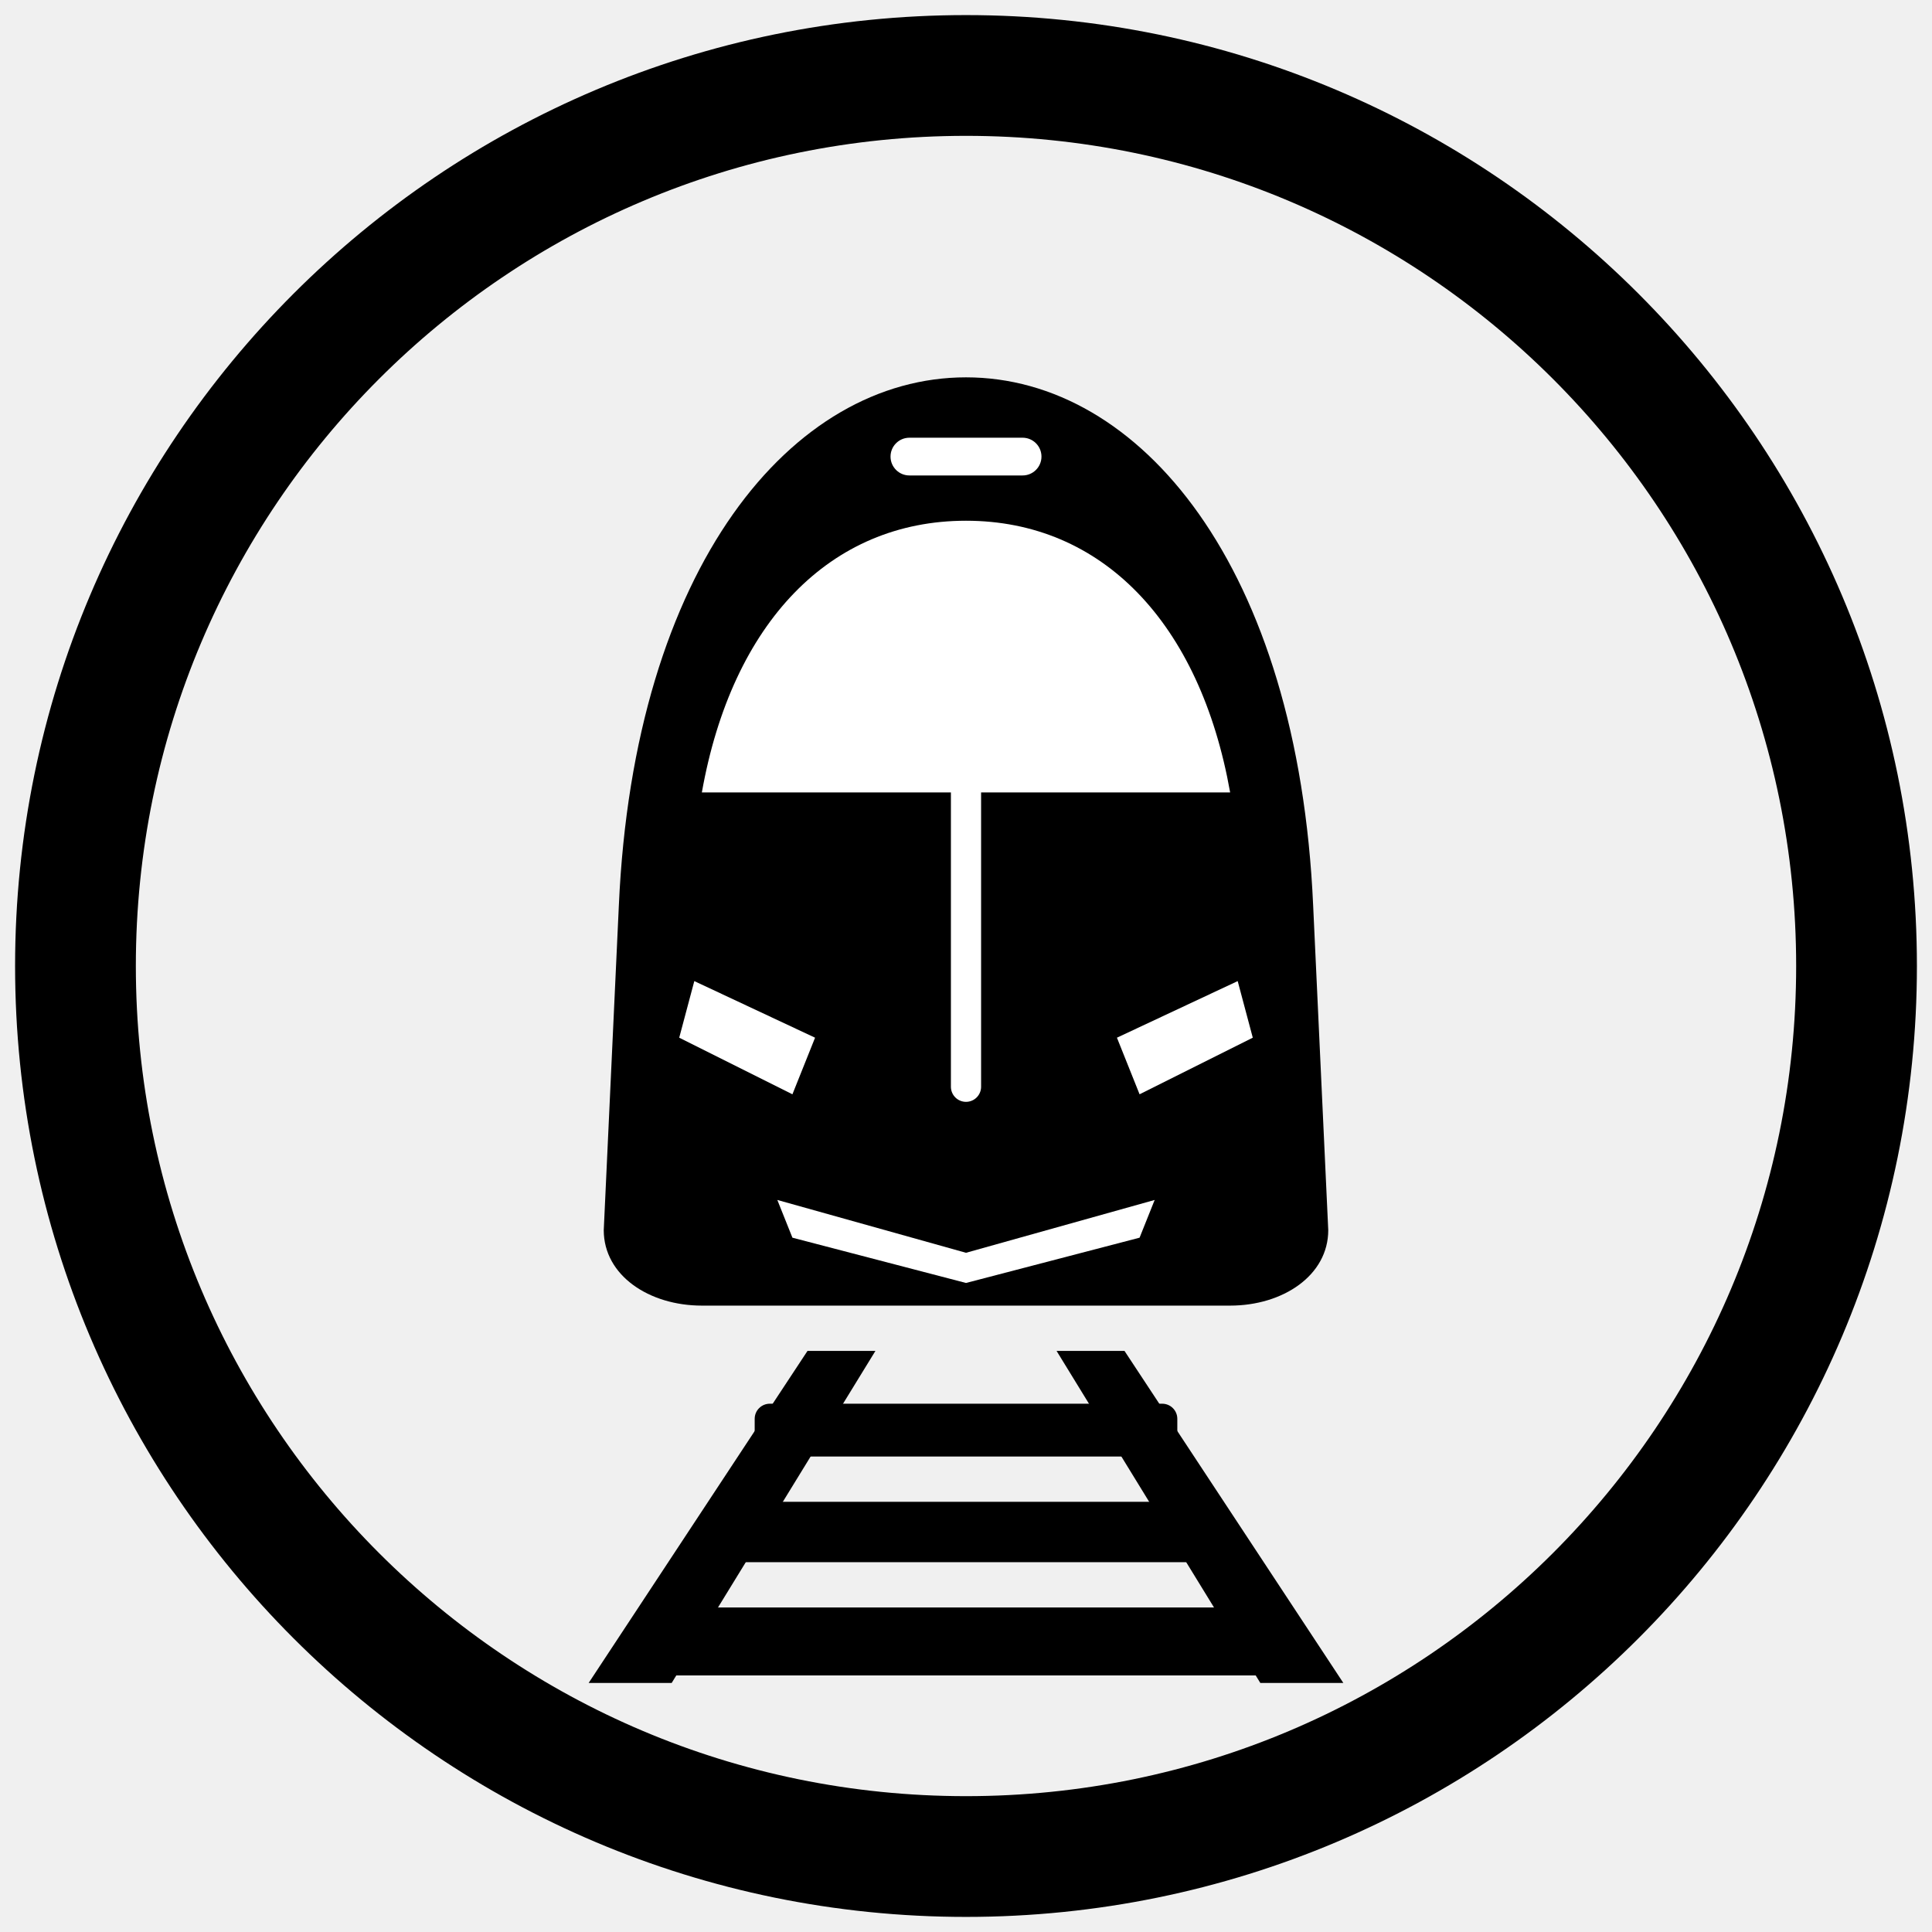
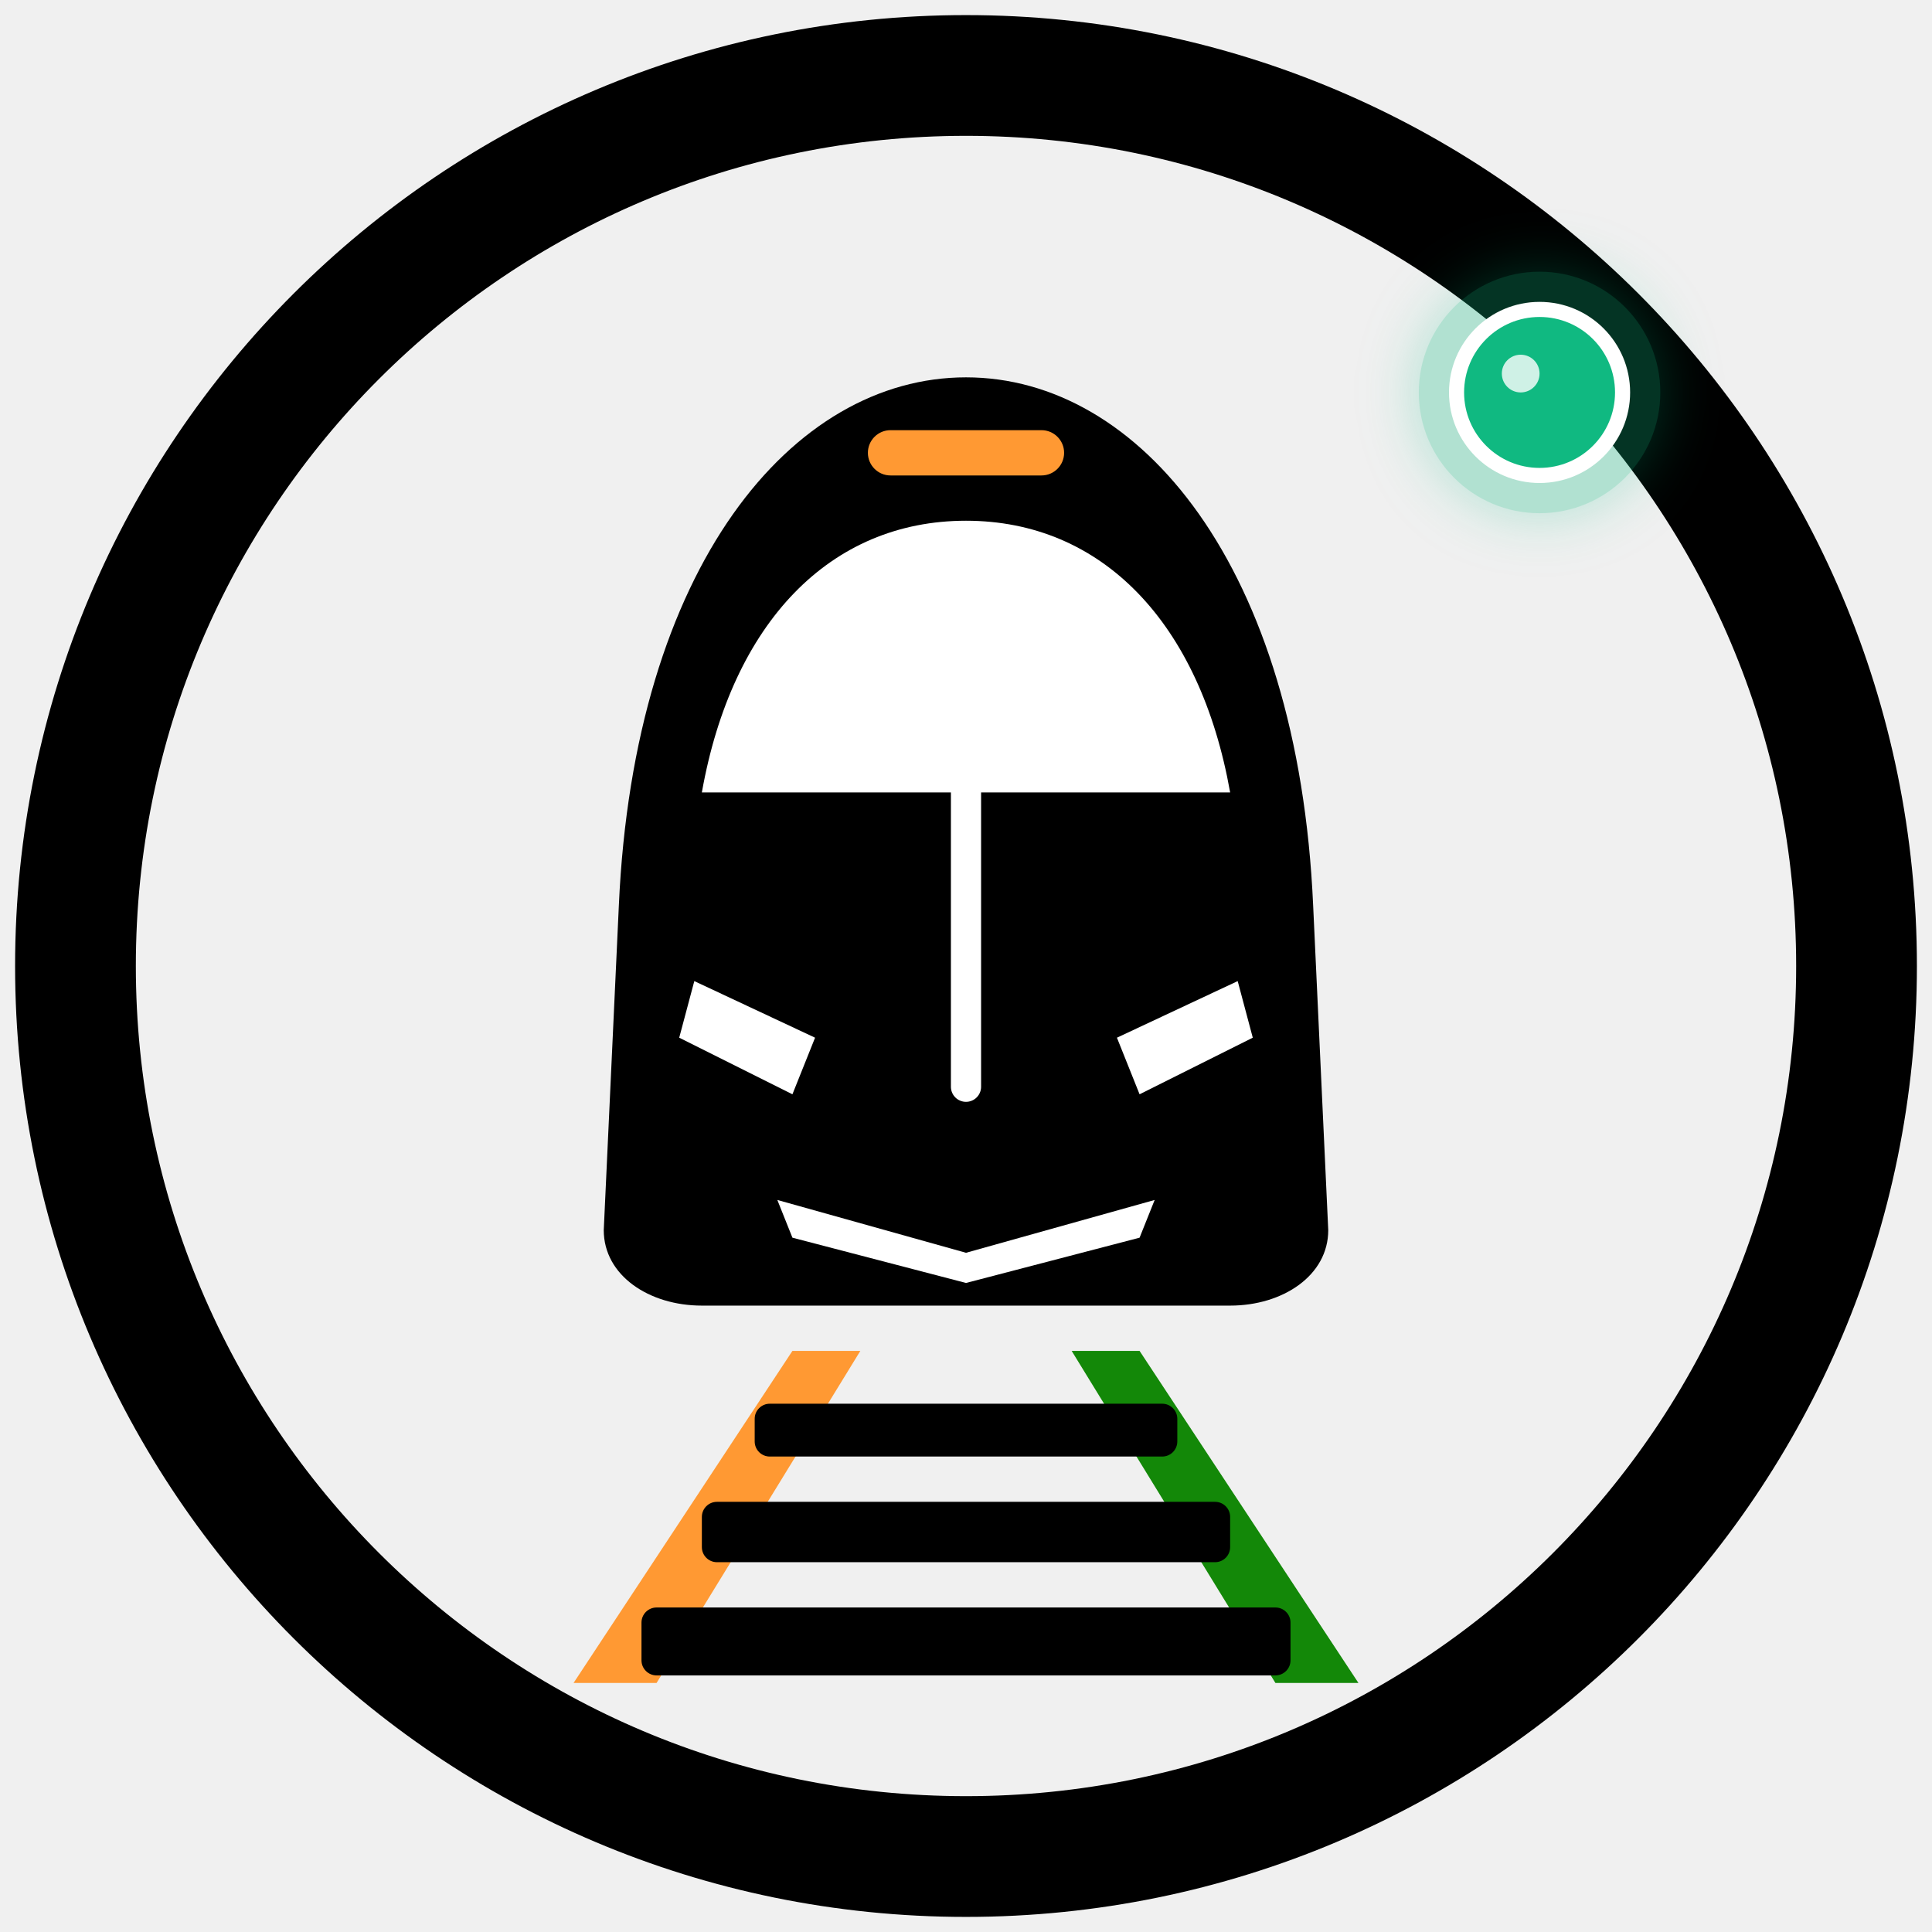
<svg xmlns="http://www.w3.org/2000/svg" viewBox="0 0 512 512" width="100%" height="100%">
+   <defs>
+     <filter id="liveDotGlow2" x="-50%" y="-50%" width="200%" height="200%">
+       <feGaussianBlur stdDeviation="8" result="blur" />
+       <feMerge>
+         <feMergeNode in="blur" />
+         <feMergeNode in="SourceGraphic" />
+       </feMerge>
+     </filter>
+   </defs>
  <circle cx="256" cy="256" r="236" fill="none" stroke="#000000" stroke-width="32" />
  <path d="M 256 100 C 210 100, 168 150, 164 240 L 160 326 C 160 338, 172 346, 186 346 L 326 346 C 340 346, 352 338, 352 326 L 348 240 C 344 150, 302 100, 256 100 Z" fill="#000000" />
  <path d="M 256 138 C 220 138, 194 165, 186 210 L 326 210 C 318 165, 292 138, 256 138 Z" fill="#FFFFFF" />
-   <rect x="236" y="116" width="40" height="10" rx="5" fill="#FFFFFF" />
+   <rect x="230" y="114" width="52" height="12" rx="6" fill="#FF9933" />
  <line x1="256" y1="210" x2="256" y2="288" stroke="#FFFFFF" stroke-width="8" stroke-linecap="round" />
  <polygon points="184,260 216,275 210,290 180,275" fill="#FFFFFF" />
  <polygon points="328,260 296,275 302,290 332,275" fill="#FFFFFF" />
  <path d="M 206 318 L 256 332 L 306 318 L 302 328 L 256 340 L 210 328 Z" fill="#FFFFFF" />
-   <polygon points="214,358 232,358 178,446 156,446" fill="#000000" />
-   <polygon points="280,358 298,358 356,446 334,446" fill="#000000" />
+   <polygon points="210,358 228,358 174,446 152,446" fill="#FF9933" />
+   <polygon points="284,358 302,358 360,446 338,446" fill="#138808" />
  <rect x="200" y="372" width="112" height="14" rx="4" fill="#000000" />
  <rect x="186" y="398" width="140" height="16" rx="4" fill="#000000" />
  <rect x="170" y="426" width="172" height="18" rx="4" fill="#000000" />
+   <g transform="translate(408, 104)">
+     <circle cx="0" cy="0" r="32" fill="#10B981" opacity="0.28" filter="url(#liveDotGlow2)" />
+     <circle cx="0" cy="0" r="22" fill="#10B981" stroke="#FFFFFF" stroke-width="4" />
+     <circle cx="-5" cy="-5" r="5" fill="#FFFFFF" opacity="0.8" />
+   </g>
</svg>
